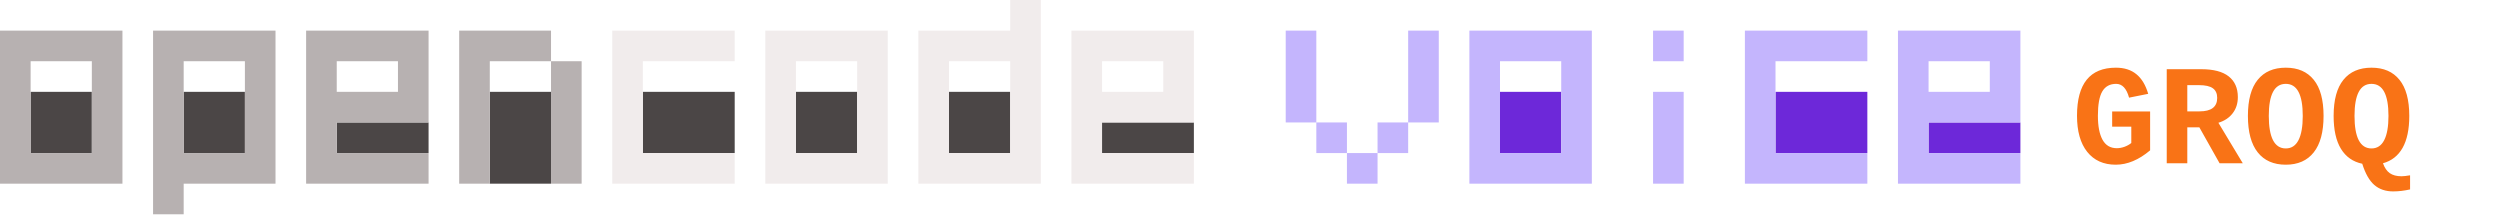
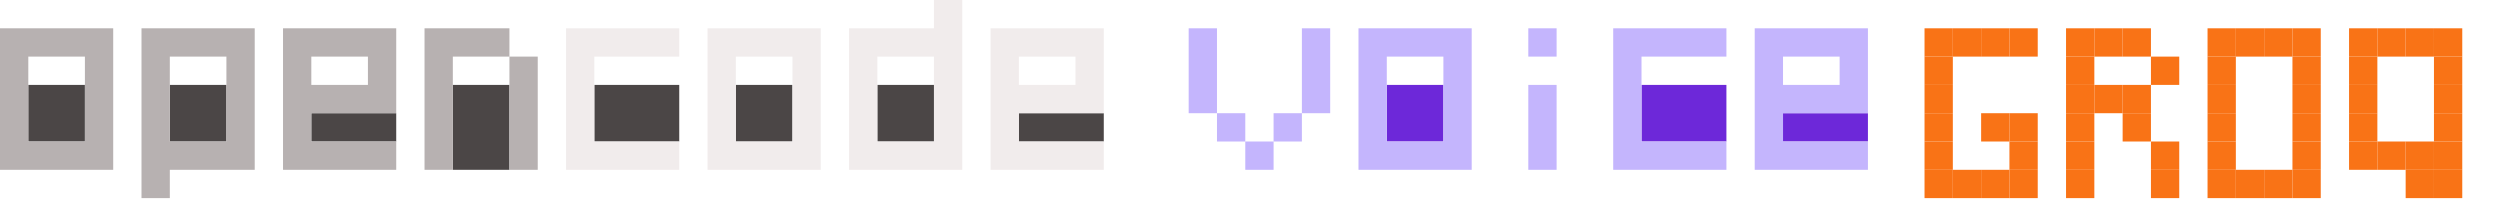
- <svg xmlns="http://www.w3.org/2000/svg" width="490" height="42" viewBox="0 0 490 42" fill="none" role="img" aria-labelledby="title">
+ <svg xmlns="http://www.w3.org/2000/svg" width="530" height="42" viewBox="0 0 530 42" fill="none" role="img" aria-labelledby="title">
  <path d="M18 30H6V18H18V30Z" fill="#4B4646" />
  <path d="M18 12H6V30H18V12ZM24 36H0V6H24V36Z" fill="#B7B1B1" />
  <path d="M48 30H36V18H48V30Z" fill="#4B4646" />
  <path d="M36 30H48V12H36V30ZM54 36H36V42H30V6H54V36Z" fill="#B7B1B1" />
  <path d="M84 24V30H66V24H84Z" fill="#4B4646" />
  <path d="M84 24H66V30H84V36H60V6H84V24ZM66 18H78V12H66V18Z" fill="#B7B1B1" />
  <path d="M108 36H96V18H108V36Z" fill="#4B4646" />
  <path d="M108 12H96V36H90V6H108V12ZM114 36H108V12H114V36Z" fill="#B7B1B1" />
  <path d="M144 30H126V18H144V30Z" fill="#4B4646" />
  <path d="M144 12H126V30H144V36H120V6H144V12Z" fill="#F1ECEC" />
  <path d="M168 30H156V18H168V30Z" fill="#4B4646" />
  <path d="M168 12H156V30H168V12ZM174 36H150V6H174V36Z" fill="#F1ECEC" />
  <path d="M198 30H186V18H198V30Z" fill="#4B4646" />
  <path d="M198 12H186V30H198V12ZM204 36H180V6H198V0H204V36Z" fill="#F1ECEC" />
  <path d="M234 24V30H216V24H234Z" fill="#4B4646" />
  <path d="M216 12V18H228V12H216ZM234 24H216V30H234V36H210V6H234V24Z" fill="#F1ECEC" />
  <path d="M252 6H258V24H264V30H270V36H264V30H258V24H252V6ZM276 6H282V24H276V30H270V36H264V30H270V24H276V6Z" fill="#C4B5FD" />
  <path d="M306 30H294V18H306V30Z" fill="#6D28D9" />
  <path d="M306 12H294V30H306V12ZM312 36H288V6H312V36Z" fill="#C4B5FD" />
  <path d="M324 6H330V12H324V6ZM324 18H330V36H324V18Z" fill="#C4B5FD" />
  <path d="M366 30H348V18H366V30Z" fill="#6D28D9" />
  <path d="M366 12H348V30H366V36H342V6H366V12Z" fill="#C4B5FD" />
  <path d="M396 24V30H378V24H396Z" fill="#6D28D9" />
  <path d="M378 12V18H390V12H378ZM396 24H378V30H396V36H372V6H396V24Z" fill="#C4B5FD" />
-   <text x="406" y="32" font-family="'Courier New', Courier, monospace" font-size="28" font-weight="900" fill="#F97316">GROQ</text>
+   <rect x="408" y="6" width="6" height="6" fill="#F97316" />
+   <rect x="414" y="6" width="6" height="6" fill="#F97316" />
+   <rect x="420" y="6" width="6" height="6" fill="#F97316" />
+   <rect x="426" y="6" width="6" height="6" fill="#F97316" />
+   <rect x="408" y="12" width="6" height="6" fill="#F97316" />
+   <rect x="408" y="18" width="6" height="6" fill="#F97316" />
+   <rect x="408" y="24" width="6" height="6" fill="#F97316" />
+   <rect x="420" y="24" width="6" height="6" fill="#F97316" />
+   <rect x="426" y="24" width="6" height="6" fill="#F97316" />
+   <rect x="408" y="30" width="6" height="6" fill="#F97316" />
+   <rect x="426" y="30" width="6" height="6" fill="#F97316" />
+   <rect x="408" y="36" width="6" height="6" fill="#F97316" />
+   <rect x="414" y="36" width="6" height="6" fill="#F97316" />
+   <rect x="420" y="36" width="6" height="6" fill="#F97316" />
+   <rect x="426" y="36" width="6" height="6" fill="#F97316" />
+   <rect x="438" y="6" width="6" height="6" fill="#F97316" />
+   <rect x="444" y="6" width="6" height="6" fill="#F97316" />
+   <rect x="450" y="6" width="6" height="6" fill="#F97316" />
+   <rect x="438" y="12" width="6" height="6" fill="#F97316" />
+   <rect x="456" y="12" width="6" height="6" fill="#F97316" />
+   <rect x="438" y="18" width="6" height="6" fill="#F97316" />
+   <rect x="444" y="18" width="6" height="6" fill="#F97316" />
+   <rect x="450" y="18" width="6" height="6" fill="#F97316" />
+   <rect x="438" y="24" width="6" height="6" fill="#F97316" />
+   <rect x="450" y="24" width="6" height="6" fill="#F97316" />
+   <rect x="438" y="30" width="6" height="6" fill="#F97316" />
+   <rect x="456" y="30" width="6" height="6" fill="#F97316" />
+   <rect x="438" y="36" width="6" height="6" fill="#F97316" />
+   <rect x="456" y="36" width="6" height="6" fill="#F97316" />
+   <rect x="468" y="6" width="6" height="6" fill="#F97316" />
+   <rect x="474" y="6" width="6" height="6" fill="#F97316" />
+   <rect x="480" y="6" width="6" height="6" fill="#F97316" />
+   <rect x="486" y="6" width="6" height="6" fill="#F97316" />
+   <rect x="468" y="12" width="6" height="6" fill="#F97316" />
+   <rect x="486" y="12" width="6" height="6" fill="#F97316" />
+   <rect x="468" y="18" width="6" height="6" fill="#F97316" />
+   <rect x="486" y="18" width="6" height="6" fill="#F97316" />
+   <rect x="468" y="24" width="6" height="6" fill="#F97316" />
+   <rect x="486" y="24" width="6" height="6" fill="#F97316" />
+   <rect x="468" y="30" width="6" height="6" fill="#F97316" />
+   <rect x="486" y="30" width="6" height="6" fill="#F97316" />
+   <rect x="468" y="36" width="6" height="6" fill="#F97316" />
+   <rect x="474" y="36" width="6" height="6" fill="#F97316" />
+   <rect x="480" y="36" width="6" height="6" fill="#F97316" />
+   <rect x="486" y="36" width="6" height="6" fill="#F97316" />
+   <rect x="498" y="6" width="6" height="6" fill="#F97316" />
+   <rect x="504" y="6" width="6" height="6" fill="#F97316" />
+   <rect x="510" y="6" width="6" height="6" fill="#F97316" />
+   <rect x="516" y="6" width="6" height="6" fill="#F97316" />
+   <rect x="498" y="12" width="6" height="6" fill="#F97316" />
+   <rect x="516" y="12" width="6" height="6" fill="#F97316" />
+   <rect x="498" y="18" width="6" height="6" fill="#F97316" />
+   <rect x="516" y="18" width="6" height="6" fill="#F97316" />
+   <rect x="498" y="24" width="6" height="6" fill="#F97316" />
+   <rect x="516" y="24" width="6" height="6" fill="#F97316" />
+   <rect x="498" y="30" width="6" height="6" fill="#F97316" />
+   <rect x="504" y="30" width="6" height="6" fill="#F97316" />
+   <rect x="510" y="30" width="6" height="6" fill="#F97316" />
+   <rect x="516" y="30" width="6" height="6" fill="#F97316" />
+   <rect x="510" y="36" width="6" height="6" fill="#F97316" />
+   <rect x="516" y="36" width="6" height="6" fill="#F97316" />
</svg>
